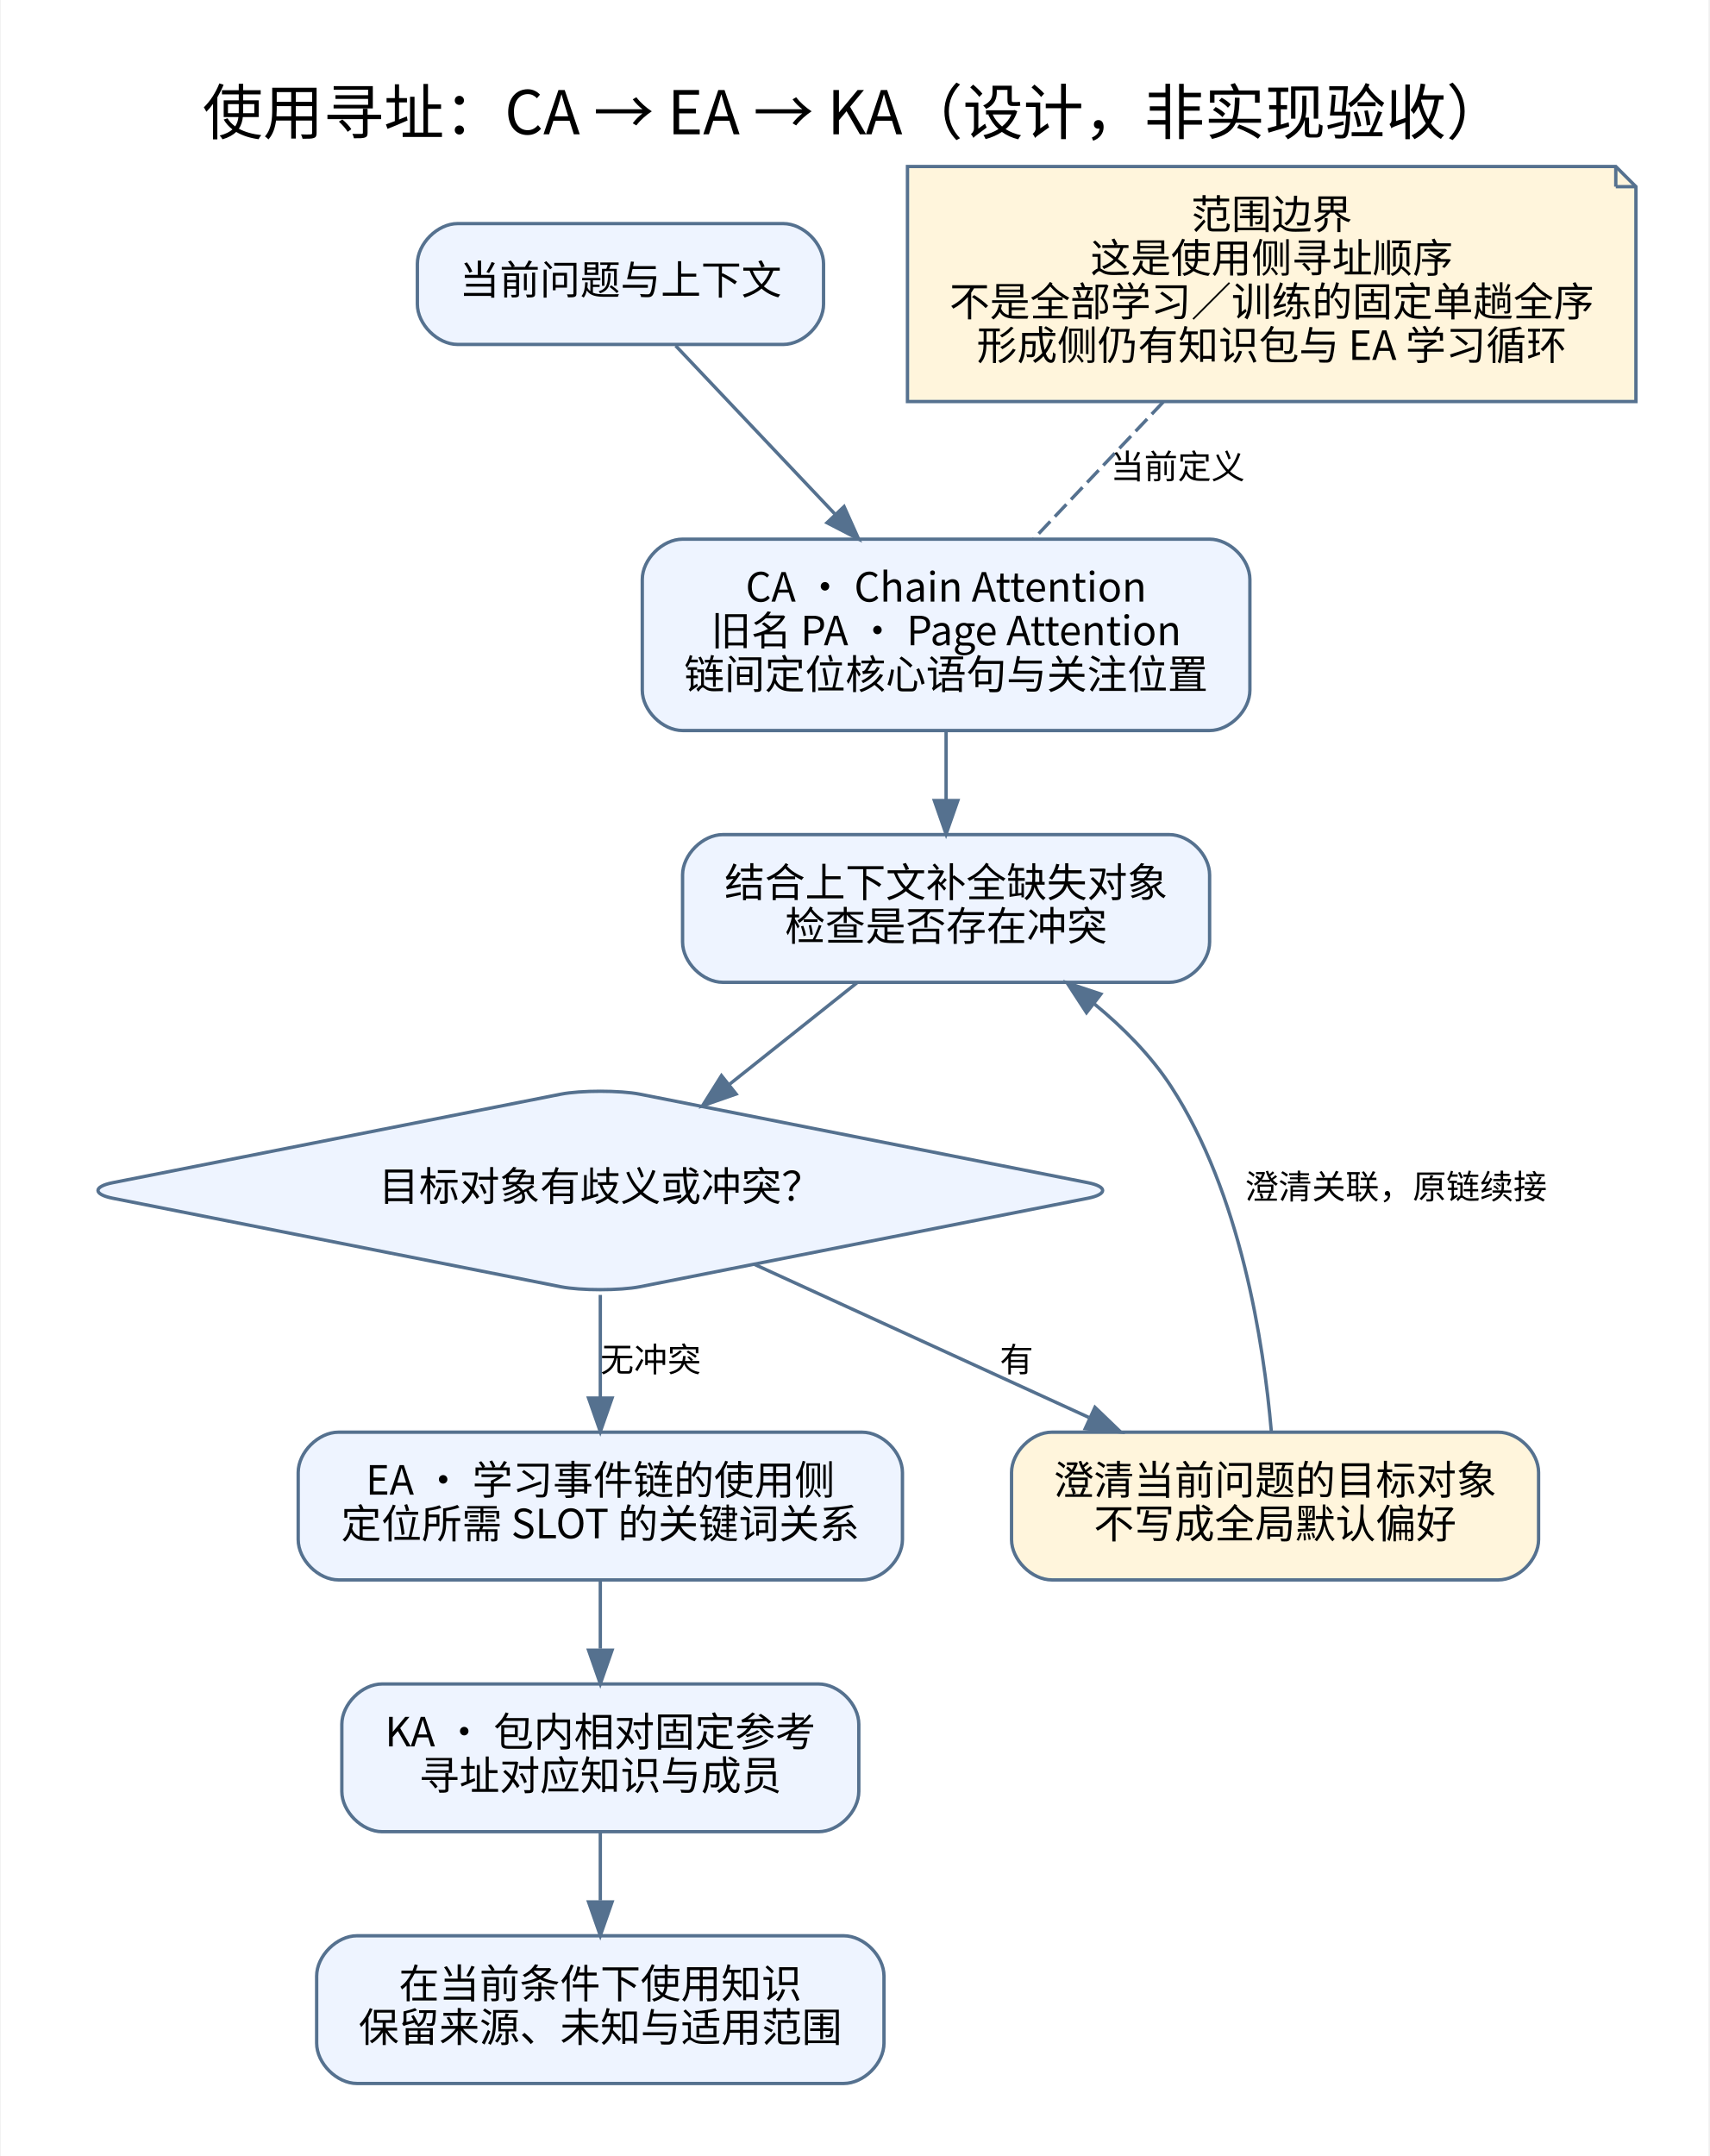
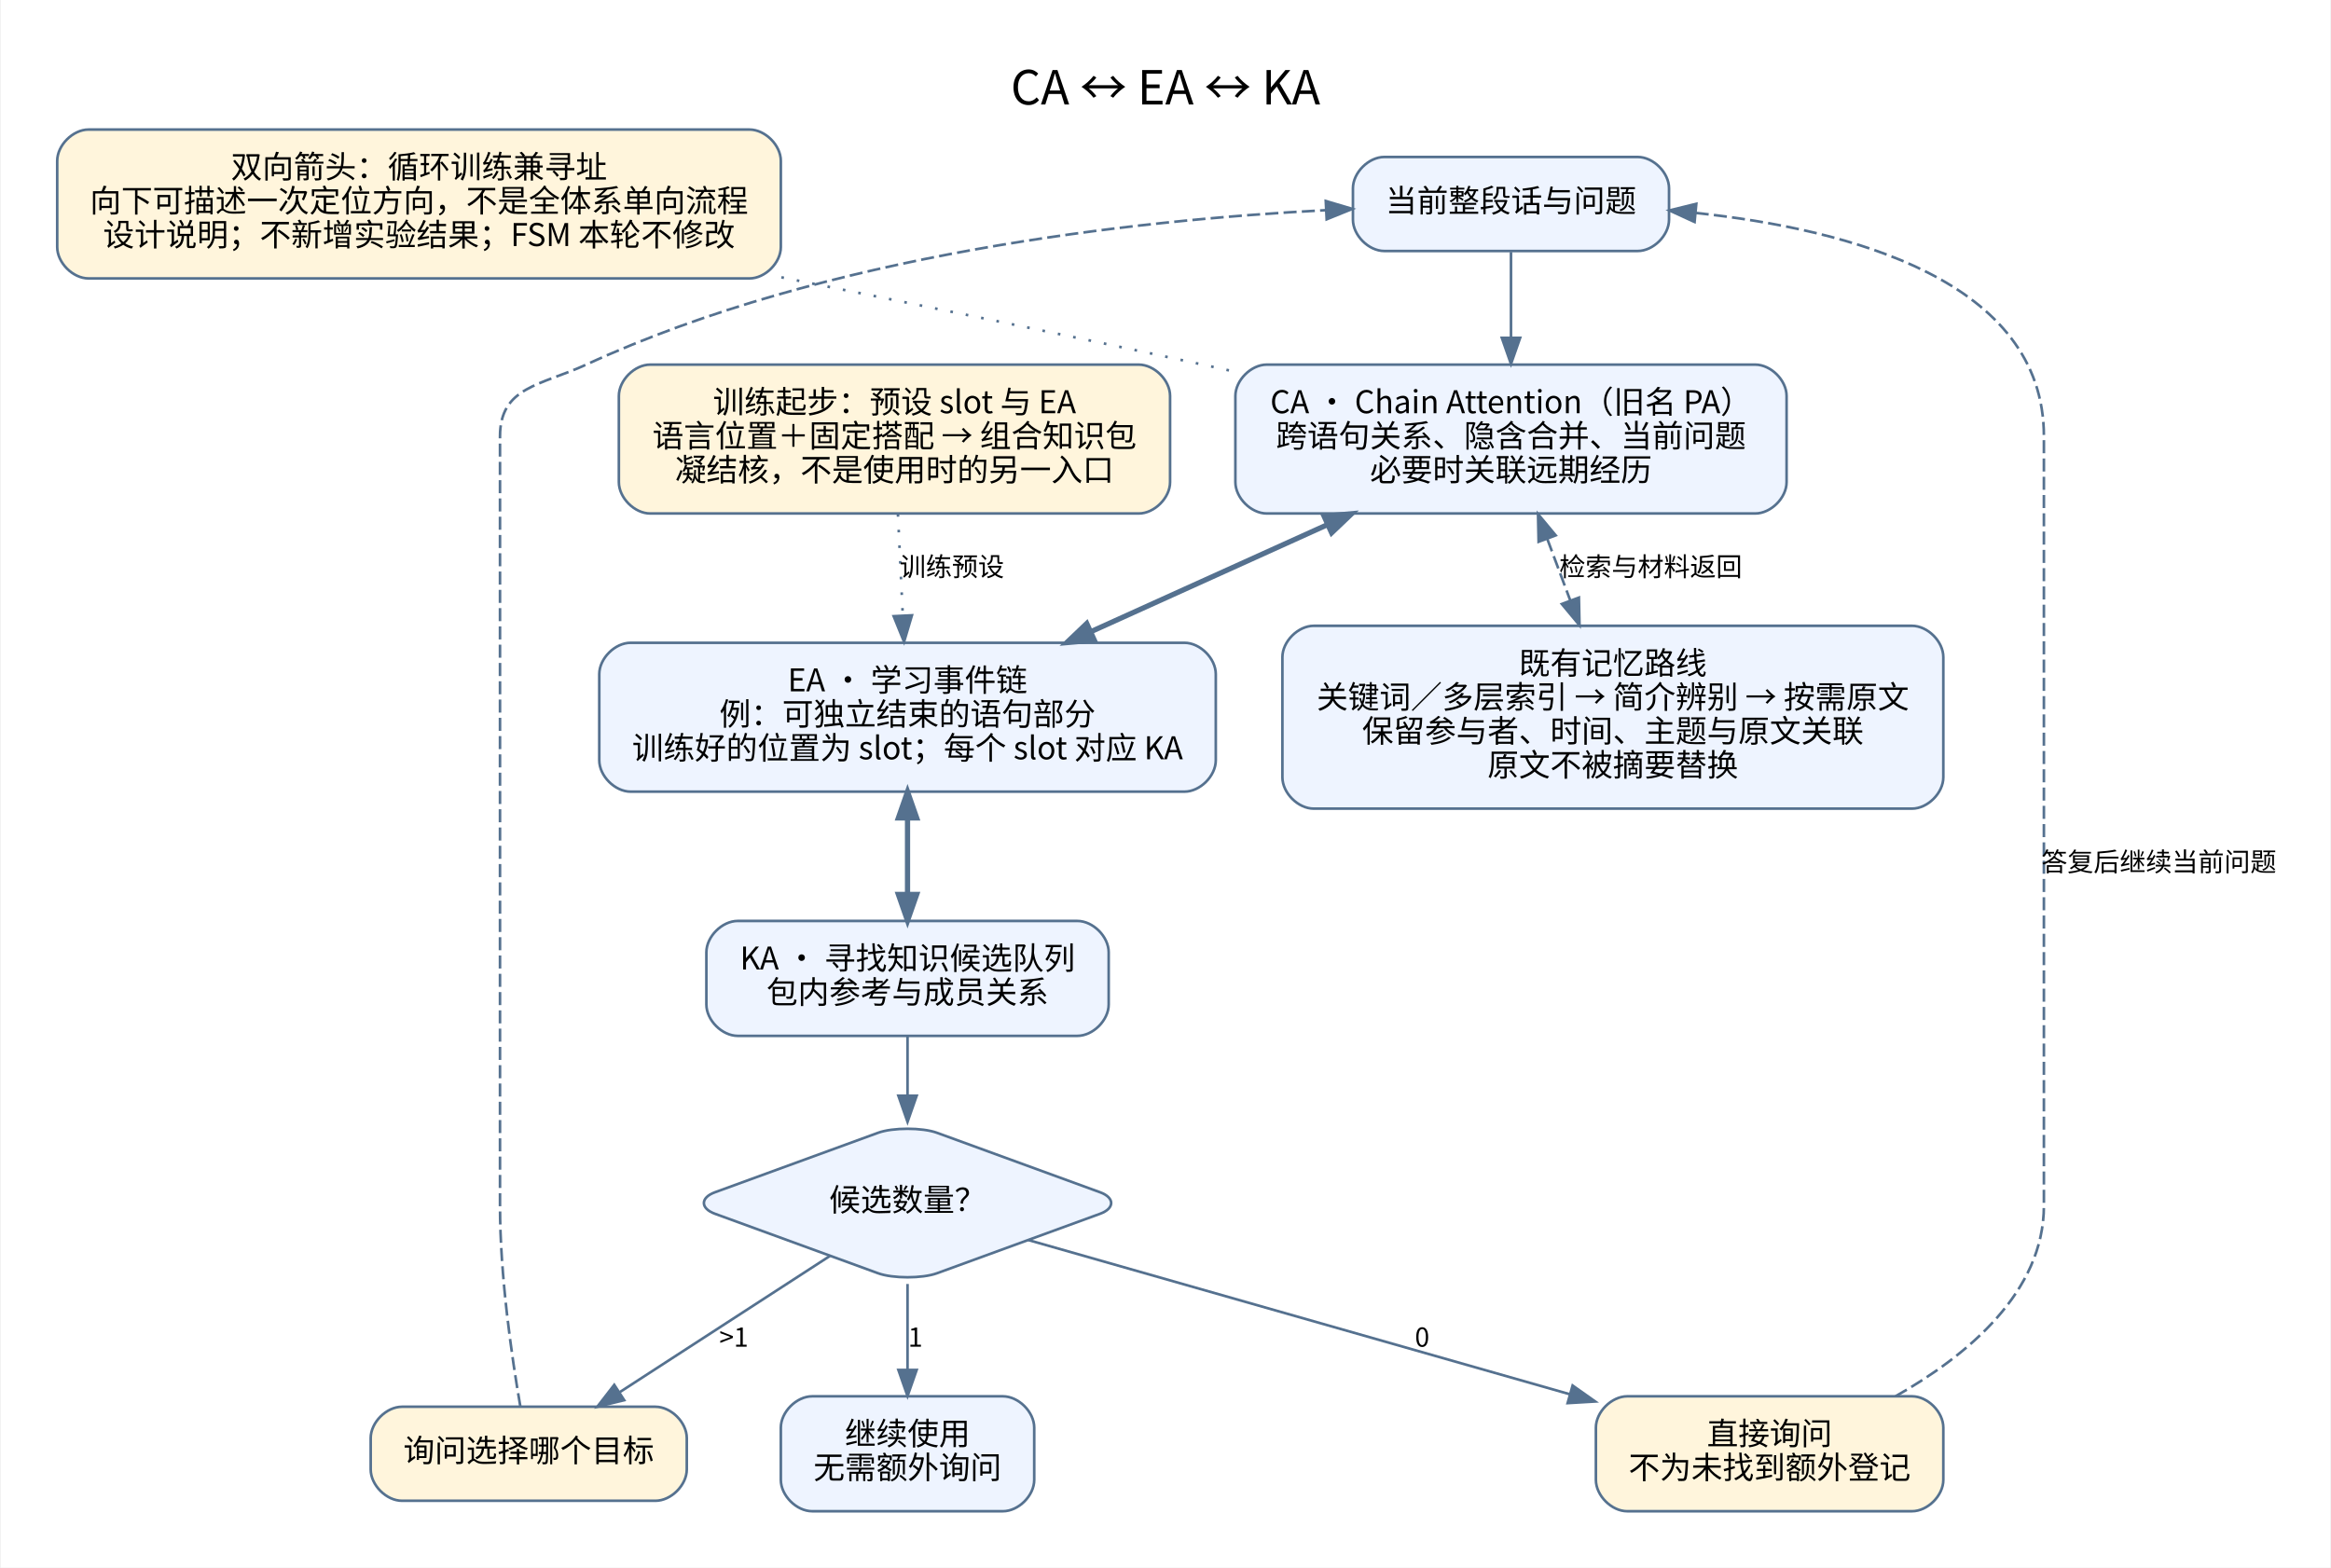
- <svg xmlns="http://www.w3.org/2000/svg" width="509pt" height="642pt" viewBox="0.00 0.00 508.70 642.20">
-   <g id="graph0" class="graph" transform="scale(1 1) rotate(0) translate(21.6 620.6)">
-     <polygon fill="#ffffff" stroke="transparent" points="-21.6,21.6 -21.6,-620.6 487.1,-620.6 487.1,21.6 -21.6,21.6" />
-     <text text-anchor="middle" x="232.75" y="-580.6" font-family="Noto Sans CJK SC" font-size="18.00">使用寻址：CA → EA → KA（设计，非实现验收）</text>
+ <svg xmlns="http://www.w3.org/2000/svg" width="892pt" height="600pt" viewBox="0.00 0.00 891.70 600.20">
+   <g id="graph0" class="graph" transform="scale(1 1) rotate(0) translate(21.6 578.6)">
+     <polygon fill="white" stroke="transparent" points="-21.6,21.6 -21.6,-578.6 870.1,-578.6 870.1,21.6 -21.6,21.6" />
+     <text text-anchor="middle" x="424.25" y="-538.6" font-family="Noto Sans CJK SC" font-size="18.00">CA ↔ EA ↔ KA</text>
    <g id="node1" class="node">
-       <path fill="#eef4ff" stroke="#55718f" d="M211.5,-554C211.5,-554 114.5,-554 114.5,-554 108.5,-554 102.5,-548 102.5,-542 102.5,-542 102.5,-530 102.5,-530 102.5,-524 108.5,-518 114.5,-518 114.5,-518 211.5,-518 211.5,-518 217.5,-518 223.5,-524 223.5,-530 223.5,-530 223.5,-542 223.5,-542 223.5,-548 217.5,-554 211.5,-554" />
-       <text text-anchor="middle" x="163" y="-532.9" font-family="Noto Sans CJK SC" font-size="12.00">当前问题与上下文</text>
+       <path fill="#eef4ff" stroke="#55718f" d="M605,-518.5C605,-518.5 508,-518.5 508,-518.5 502,-518.5 496,-512.5 496,-506.5 496,-506.5 496,-494.5 496,-494.5 496,-488.5 502,-482.5 508,-482.5 508,-482.5 605,-482.5 605,-482.5 611,-482.5 617,-488.5 617,-494.5 617,-494.5 617,-506.5 617,-506.5 617,-512.5 611,-518.5 605,-518.5" />
+       <text text-anchor="middle" x="556.5" y="-497.4" font-family="Noto Sans CJK SC" font-size="12.00">当前整段话与问题</text>
+     </g>
+     <g id="node3" class="node">
+       <path fill="#eef4ff" stroke="#55718f" d="M650,-439C650,-439 463,-439 463,-439 457,-439 451,-433 451,-427 451,-427 451,-394 451,-394 451,-388 457,-382 463,-382 463,-382 650,-382 650,-382 656,-382 662,-388 662,-394 662,-394 662,-427 662,-427 662,-433 656,-439 650,-439" />
+       <text text-anchor="middle" x="556.5" y="-420.4" font-family="Noto Sans CJK SC" font-size="12.00">CA · Chain Attention（旧名 PA）</text>
+       <text text-anchor="middle" x="556.5" y="-407.4" font-family="Noto Sans CJK SC" font-size="12.00">跨语句关系、隐含合并、当前问题</text>
+       <text text-anchor="middle" x="556.5" y="-394.4" font-family="Noto Sans CJK SC" font-size="12.00">必要时关联远期经历</text>
+     </g>
+     <g id="edge1" class="edge">
+       <path fill="none" stroke="#55718f" d="M556.5,-482.11C556.5,-472.76 556.5,-460.83 556.5,-449.45" />
+       <polygon fill="#55718f" stroke="#55718f" points="560,-449.24 556.5,-439.24 553,-449.24 560,-449.24" />
    </g>
    <g id="node2" class="node">
-       <path fill="#eef4ff" stroke="#55718f" d="M338.5,-460C338.5,-460 181.5,-460 181.5,-460 175.5,-460 169.5,-454 169.5,-448 169.5,-448 169.5,-415 169.5,-415 169.5,-409 175.5,-403 181.5,-403 181.5,-403 338.5,-403 338.5,-403 344.5,-403 350.5,-409 350.5,-415 350.5,-415 350.5,-448 350.5,-448 350.5,-454 344.5,-460 338.5,-460" />
-       <text text-anchor="middle" x="260" y="-441.4" font-family="Noto Sans CJK SC" font-size="12.00">CA · Chain Attention</text>
-       <text text-anchor="middle" x="260" y="-428.4" font-family="Noto Sans CJK SC" font-size="12.00">旧名 PA · Page Attention</text>
-       <text text-anchor="middle" x="260" y="-415.4" font-family="Noto Sans CJK SC" font-size="12.00">链间定位核心语句与关注位置</text>
+       <path fill="#fff5dc" stroke="#55718f" d="M414,-439C414,-439 227,-439 227,-439 221,-439 215,-433 215,-427 215,-427 215,-394 215,-394 215,-388 221,-382 227,-382 227,-382 414,-382 414,-382 420,-382 426,-388 426,-394 426,-394 426,-427 426,-427 426,-433 420,-439 414,-439" />
+       <text text-anchor="middle" x="320.5" y="-420.4" font-family="Noto Sans CJK SC" font-size="12.00">训练起步：预设 slot 与 EA</text>
+       <text text-anchor="middle" x="320.5" y="-407.4" font-family="Noto Sans CJK SC" font-size="12.00">语言位置＋固定搭配 → 组合知识包</text>
+       <text text-anchor="middle" x="320.5" y="-394.4" font-family="Noto Sans CJK SC" font-size="12.00">凝结核，不是使用时的另一入口</text>
    </g>
-     <g id="edge1" class="edge">
-       <path fill="none" stroke="#55718f" d="M179.45,-517.61C192.39,-503.94 210.83,-484.45 226.81,-467.57" />
-       <polygon fill="#55718f" stroke="#55718f" points="229.61,-469.7 233.95,-460.03 224.53,-464.89 229.61,-469.7" />
+     <g id="node4" class="node">
+       <path fill="#eef4ff" stroke="#55718f" d="M431.5,-332.5C431.5,-332.5 219.5,-332.5 219.5,-332.5 213.5,-332.5 207.5,-326.5 207.5,-320.5 207.5,-320.5 207.5,-287.5 207.5,-287.5 207.5,-281.5 213.5,-275.5 219.5,-275.5 219.5,-275.5 431.5,-275.5 431.5,-275.5 437.5,-275.5 443.5,-281.5 443.5,-287.5 443.5,-287.5 443.5,-320.5 443.5,-320.5 443.5,-326.5 437.5,-332.5 431.5,-332.5" />
+       <text text-anchor="middle" x="325.5" y="-313.9" font-family="Noto Sans CJK SC" font-size="12.00">EA · 学习事件链</text>
+       <text text-anchor="middle" x="325.5" y="-300.9" font-family="Noto Sans CJK SC" font-size="12.00">例：可独立结束的语句部分</text>
+       <text text-anchor="middle" x="325.5" y="-287.9" font-family="Noto Sans CJK SC" font-size="12.00">训练好的位置为 slot；每个 slot 对应 KA</text>
    </g>
-     <g id="node3" class="node">
-       <path fill="#eef4ff" stroke="#55718f" d="M326.5,-372C326.5,-372 193.5,-372 193.5,-372 187.5,-372 181.5,-366 181.5,-360 181.5,-360 181.5,-340 181.5,-340 181.5,-334 187.5,-328 193.5,-328 193.5,-328 326.5,-328 326.5,-328 332.5,-328 338.5,-334 338.5,-340 338.5,-340 338.5,-360 338.5,-360 338.5,-366 332.5,-372 326.5,-372" />
-       <text text-anchor="middle" x="260" y="-353.4" font-family="Noto Sans CJK SC" font-size="12.00">结合上下文补全缺失对象</text>
-       <text text-anchor="middle" x="260" y="-340.4" font-family="Noto Sans CJK SC" font-size="12.00">检查是否存在冲突</text>
+     <g id="edge4" class="edge">
+       <path fill="none" stroke="#55718f" stroke-dasharray="1,5" d="M321.83,-381.77C322.39,-369.96 323.06,-355.99 323.67,-343.22" />
+       <polygon fill="#55718f" stroke="#55718f" points="327.19,-343.02 324.17,-332.86 320.19,-342.68 327.19,-343.02" />
+       <text text-anchor="middle" x="342.5" y="-358" font-family="Noto Sans CJK SC" font-size="10.00">训练预设</text>
    </g>
    <g id="edge2" class="edge">
-       <path fill="none" stroke="#55718f" d="M260,-402.69C260,-396.11 260,-389.05 260,-382.32" />
-       <polygon fill="#55718f" stroke="#55718f" points="263.5,-382.15 260,-372.15 256.5,-382.15 263.5,-382.15" />
+       <path fill="none" stroke="#55718f" stroke-width="2" d="M486.24,-377.72C457.5,-364.71 424.32,-349.7 395.59,-336.71" />
+       <polygon fill="#55718f" stroke="#55718f" stroke-width="2" points="484.95,-380.97 495.51,-381.91 487.84,-374.6 484.95,-380.97" />
+       <polygon fill="#55718f" stroke="#55718f" stroke-width="2" points="396.99,-333.5 386.44,-332.57 394.1,-339.88 396.99,-333.5" />
    </g>
-     <g id="node4" class="node">
-       <path fill="#eef4ff" stroke="#55718f" d="M145.23,-294.68C145.23,-294.68 11.77,-268.32 11.77,-268.32 5.89,-267.16 5.89,-264.84 11.77,-263.68 11.77,-263.68 145.23,-237.32 145.23,-237.32 151.11,-236.16 162.89,-236.16 168.77,-237.32 168.77,-237.32 302.23,-263.68 302.23,-263.68 308.11,-264.84 308.11,-267.16 302.23,-268.32 302.23,-268.32 168.77,-294.68 168.77,-294.68 162.89,-295.84 151.11,-295.84 145.23,-294.68" />
-       <text text-anchor="middle" x="157" y="-262.9" font-family="Noto Sans CJK SC" font-size="12.00">目标对象有歧义或冲突？</text>
+     <g id="node6" class="node">
+       <path fill="#eef4ff" stroke="#55718f" d="M710,-339C710,-339 481,-339 481,-339 475,-339 469,-333 469,-327 469,-327 469,-281 469,-281 469,-275 475,-269 481,-269 481,-269 710,-269 710,-269 716,-269 722,-275 722,-281 722,-281 722,-327 722,-327 722,-333 716,-339 710,-339" />
+       <text text-anchor="middle" x="595.5" y="-320.4" font-family="Noto Sans CJK SC" font-size="12.00">既有记忆路线</text>
+       <text text-anchor="middle" x="595.5" y="-307.4" font-family="Noto Sans CJK SC" font-size="12.00">关键词／多层索引 → 简介辨别 → 按需原文</text>
+       <text text-anchor="middle" x="595.5" y="-294.4" font-family="Noto Sans CJK SC" font-size="12.00">保留参与者、时间、主题与原文关联</text>
+       <text text-anchor="middle" x="595.5" y="-281.4" font-family="Noto Sans CJK SC" font-size="12.00">原文不被摘要替换</text>
+     </g>
+     <g id="edge5" class="edge">
+       <path fill="none" stroke="#55718f" stroke-dasharray="5,2" d="M570.42,-372.21C573.27,-364.56 576.3,-356.45 579.23,-348.6" />
+       <polygon fill="#55718f" stroke="#55718f" points="567.07,-371.18 566.85,-381.77 573.62,-373.63 567.07,-371.18" />
+       <polygon fill="#55718f" stroke="#55718f" points="582.51,-349.81 582.73,-339.21 575.96,-347.36 582.51,-349.81" />
+       <text text-anchor="middle" x="610" y="-358" font-family="Noto Sans CJK SC" font-size="10.00">检索与材料返回</text>
+     </g>
+     <g id="node5" class="node">
+       <path fill="#eef4ff" stroke="#55718f" d="M390.5,-226C390.5,-226 260.5,-226 260.5,-226 254.5,-226 248.5,-220 248.5,-214 248.5,-214 248.5,-194 248.5,-194 248.5,-188 254.5,-182 260.5,-182 260.5,-182 390.5,-182 390.5,-182 396.5,-182 402.5,-188 402.5,-194 402.5,-194 402.5,-214 402.5,-214 402.5,-220 396.5,-226 390.5,-226" />
+       <text text-anchor="middle" x="325.5" y="-207.4" font-family="Noto Sans CJK SC" font-size="12.00">KA · 寻找知识候选队列</text>
+       <text text-anchor="middle" x="325.5" y="-194.4" font-family="Noto Sans CJK SC" font-size="12.00">包内参考与成员关系</text>
    </g>
    <g id="edge3" class="edge">
-       <path fill="none" stroke="#55718f" d="M233.47,-327.88C221.94,-318.7 208.19,-307.75 195.55,-297.69" />
-       <polygon fill="#55718f" stroke="#55718f" points="197.45,-294.73 187.45,-291.24 193.09,-300.21 197.45,-294.73" />
+       <path fill="none" stroke="#55718f" stroke-width="2" d="M325.5,-265.15C325.5,-255.63 325.5,-245.53 325.5,-236.37" />
+       <polygon fill="#55718f" stroke="#55718f" stroke-width="2" points="322,-265.44 325.5,-275.44 329,-265.44 322,-265.44" />
+       <polygon fill="#55718f" stroke="#55718f" stroke-width="2" points="329,-236.14 325.5,-226.14 322,-236.14 329,-236.14" />
    </g>
-     <g id="node5" class="node">
-       <path fill="#fff5dc" stroke="#55718f" d="M424.5,-194C424.5,-194 291.5,-194 291.5,-194 285.5,-194 279.5,-188 279.5,-182 279.5,-182 279.5,-162 279.5,-162 279.5,-156 285.5,-150 291.5,-150 291.5,-150 424.5,-150 424.5,-150 430.5,-150 436.5,-156 436.5,-162 436.5,-162 436.5,-182 436.5,-182 436.5,-188 430.5,-194 424.5,-194" />
-       <text text-anchor="middle" x="358" y="-175.4" font-family="Noto Sans CJK SC" font-size="12.00">澄清当前问题的目标对象</text>
-       <text text-anchor="middle" x="358" y="-162.4" font-family="Noto Sans CJK SC" font-size="12.00">不写成全局默认偏好</text>
-     </g>
-     <g id="edge4" class="edge">
-       <path fill="none" stroke="#55718f" d="M202.86,-244.01C232.47,-230.46 271.18,-212.74 302.52,-198.4" />
-       <polygon fill="#55718f" stroke="#55718f" points="304.35,-201.4 311.99,-194.06 301.44,-195.04 304.35,-201.4" />
-       <text text-anchor="middle" x="281" y="-212" font-family="Noto Sans CJK SC" font-size="10.00">有</text>
-     </g>
-     <g id="node6" class="node">
-       <path fill="#eef4ff" stroke="#55718f" d="M235,-194C235,-194 79,-194 79,-194 73,-194 67,-188 67,-182 67,-182 67,-162 67,-162 67,-156 73,-150 79,-150 79,-150 235,-150 235,-150 241,-150 247,-156 247,-162 247,-162 247,-182 247,-182 247,-188 241,-194 235,-194" />
-       <text text-anchor="middle" x="157" y="-175.4" font-family="Noto Sans CJK SC" font-size="12.00">EA · 学习事件链的使用侧</text>
-       <text text-anchor="middle" x="157" y="-162.4" font-family="Noto Sans CJK SC" font-size="12.00">定位所需 SLOT 的关键词关系</text>
+     <g id="node7" class="node">
+       <path fill="#eef4ff" stroke="#55718f" d="M314.23,-144.89C314.23,-144.89 251.77,-122.11 251.77,-122.11 246.14,-120.06 246.14,-115.94 251.77,-113.89 251.77,-113.89 314.23,-91.11 314.23,-91.11 319.86,-89.06 331.14,-89.06 336.77,-91.11 336.77,-91.11 399.23,-113.89 399.23,-113.89 404.86,-115.94 404.86,-120.06 399.23,-122.11 399.23,-122.11 336.77,-144.89 336.77,-144.89 331.14,-146.94 319.86,-146.94 314.23,-144.89" />
+       <text text-anchor="middle" x="325.5" y="-114.9" font-family="Noto Sans CJK SC" font-size="12.00">候选数量？</text>
    </g>
    <g id="edge6" class="edge">
-       <path fill="none" stroke="#55718f" d="M157,-234.88C157,-225.1 157,-214.24 157,-204.37" />
-       <polygon fill="#55718f" stroke="#55718f" points="160.5,-204.16 157,-194.16 153.5,-204.16 160.5,-204.16" />
-       <text text-anchor="middle" x="172" y="-212" font-family="Noto Sans CJK SC" font-size="10.00">无冲突</text>
+       <path fill="none" stroke="#55718f" d="M325.5,-181.8C325.5,-174.91 325.5,-167.02 325.5,-159.2" />
+       <polygon fill="#55718f" stroke="#55718f" points="329,-159.07 325.5,-149.07 322,-159.07 329,-159.07" />
    </g>
-     <g id="edge5" class="edge">
-       <path fill="none" stroke="#55718f" d="M356.87,-194.42C354.6,-220.57 347.73,-265.22 327,-297 320.97,-306.25 312.71,-314.55 304.06,-321.66" />
-       <polygon fill="#55718f" stroke="#55718f" points="301.83,-318.96 296.05,-327.84 306.11,-324.5 301.83,-318.96" />
-       <text text-anchor="middle" x="394" y="-263.5" font-family="Noto Sans CJK SC" font-size="10.00">澄清关联，原链续接</text>
-     </g>
-     <g id="node7" class="node">
-       <path fill="#eef4ff" stroke="#55718f" d="M222,-119C222,-119 92,-119 92,-119 86,-119 80,-113 80,-107 80,-107 80,-87 80,-87 80,-81 86,-75 92,-75 92,-75 222,-75 222,-75 228,-75 234,-81 234,-87 234,-87 234,-107 234,-107 234,-113 228,-119 222,-119" />
-       <text text-anchor="middle" x="157" y="-100.4" font-family="Noto Sans CJK SC" font-size="12.00">KA · 包内相对固定参考</text>
-       <text text-anchor="middle" x="157" y="-87.4" font-family="Noto Sans CJK SC" font-size="12.00">寻址对应知识与成员</text>
+     <g id="node8" class="node">
+       <path fill="#fff5dc" stroke="#55718f" d="M710,-44C710,-44 601,-44 601,-44 595,-44 589,-38 589,-32 589,-32 589,-12 589,-12 589,-6 595,0 601,0 601,0 710,0 710,0 716,0 722,-6 722,-12 722,-12 722,-32 722,-32 722,-38 716,-44 710,-44" />
+       <text text-anchor="middle" x="655.5" y="-25.4" font-family="Noto Sans CJK SC" font-size="12.00">直接询问</text>
+       <text text-anchor="middle" x="655.5" y="-12.4" font-family="Noto Sans CJK SC" font-size="12.00">不为未找到额外登记</text>
    </g>
    <g id="edge7" class="edge">
-       <path fill="none" stroke="#55718f" d="M157,-149.89C157,-143.53 157,-136.41 157,-129.53" />
-       <polygon fill="#55718f" stroke="#55718f" points="160.5,-129.07 157,-119.07 153.5,-129.07 160.5,-129.07" />
+       <path fill="none" stroke="#55718f" d="M371.73,-103.83C425.47,-88.52 514.96,-63.03 579.09,-44.77" />
+       <polygon fill="#55718f" stroke="#55718f" points="580.09,-48.12 588.75,-42.01 578.18,-41.39 580.09,-48.12" />
+       <text text-anchor="middle" x="522.5" y="-63" font-family="Noto Sans CJK SC" font-size="10.00">0</text>
    </g>
-     <g id="node8" class="node">
-       <path fill="#eef4ff" stroke="#55718f" d="M229.5,-44C229.5,-44 84.5,-44 84.5,-44 78.5,-44 72.5,-38 72.5,-32 72.5,-32 72.5,-12 72.5,-12 72.5,-6 78.5,0 84.5,0 84.5,0 229.5,0 229.5,0 235.5,0 241.5,-6 241.5,-12 241.5,-12 241.5,-32 241.5,-32 241.5,-38 235.5,-44 229.5,-44" />
-       <text text-anchor="middle" x="157" y="-25.4" font-family="Noto Sans CJK SC" font-size="12.00">在当前条件下使用知识</text>
-       <text text-anchor="middle" x="157" y="-12.4" font-family="Noto Sans CJK SC" font-size="12.00">保留来源、未知与适用范围</text>
+     <g id="node9" class="node">
+       <path fill="#fff5dc" stroke="#55718f" d="M229,-40C229,-40 132,-40 132,-40 126,-40 120,-34 120,-28 120,-28 120,-16 120,-16 120,-10 126,-4 132,-4 132,-4 229,-4 229,-4 235,-4 241,-10 241,-16 241,-16 241,-28 241,-28 241,-34 235,-40 229,-40" />
+       <text text-anchor="middle" x="180.5" y="-18.9" font-family="Noto Sans CJK SC" font-size="12.00">询问选择哪个目标</text>
+     </g>
+     <g id="edge9" class="edge">
+       <path fill="none" stroke="#55718f" d="M295.81,-97.75C272.49,-82.63 239.97,-61.55 215.4,-45.63" />
+       <polygon fill="#55718f" stroke="#55718f" points="217.04,-42.52 206.75,-40.01 213.23,-48.39 217.04,-42.52" />
+       <text text-anchor="middle" x="259" y="-63" font-family="Noto Sans CJK SC" font-size="10.00">&gt;1</text>
+     </g>
+     <g id="node10" class="node">
+       <path fill="#eef4ff" stroke="#55718f" d="M362,-44C362,-44 289,-44 289,-44 283,-44 277,-38 277,-32 277,-32 277,-12 277,-12 277,-6 283,0 289,0 289,0 362,0 362,0 368,0 374,-6 374,-12 374,-12 374,-32 374,-32 374,-38 368,-44 362,-44" />
+       <text text-anchor="middle" x="325.5" y="-25.4" font-family="Noto Sans CJK SC" font-size="12.00">继续使用</text>
+       <text text-anchor="middle" x="325.5" y="-12.4" font-family="Noto Sans CJK SC" font-size="12.00">无需额外询问</text>
    </g>
    <g id="edge8" class="edge">
-       <path fill="none" stroke="#55718f" d="M157,-74.89C157,-68.53 157,-61.41 157,-54.53" />
-       <polygon fill="#55718f" stroke="#55718f" points="160.5,-54.07 157,-44.07 153.5,-54.07 160.5,-54.07" />
+       <path fill="none" stroke="#55718f" d="M325.5,-87C325.5,-76.52 325.5,-64.74 325.5,-54.17" />
+       <polygon fill="#55718f" stroke="#55718f" points="329,-54.1 325.5,-44.1 322,-54.1 329,-54.1" />
+       <text text-anchor="middle" x="328.5" y="-63" font-family="Noto Sans CJK SC" font-size="10.00">1</text>
    </g>
-     <g id="node9" class="node">
-       <polygon fill="#fff5dc" stroke="#55718f" points="459.5,-571 248.5,-571 248.5,-501 465.5,-501 465.5,-565 459.5,-571" />
-       <polyline fill="none" stroke="#55718f" points="459.5,-571 459.5,-565 " />
-       <polyline fill="none" stroke="#55718f" points="465.5,-565 459.5,-565 " />
-       <text text-anchor="middle" x="357" y="-552.4" font-family="Noto Sans CJK SC" font-size="12.00">范围边界</text>
-       <text text-anchor="middle" x="357" y="-539.4" font-family="Noto Sans CJK SC" font-size="12.00">这是使用侧寻址顺序</text>
-       <text text-anchor="middle" x="357" y="-526.4" font-family="Noto Sans CJK SC" font-size="12.00">不是全部学习／训练的固定单趟全序</text>
-       <text text-anchor="middle" x="357" y="-513.4" font-family="Noto Sans CJK SC" font-size="12.00">形成侧仍有知识包与 EA 学习循环</text>
+     <g id="edge10" class="edge">
+       <path fill="none" stroke="#55718f" stroke-dasharray="5,2" d="M703.7,-44.01C731.3,-59.64 760.5,-83.97 760.5,-117 760.5,-411.5 760.5,-411.5 760.5,-411.5 760.5,-471.12 686.14,-490.82 627.21,-497.08" />
+       <polygon fill="#55718f" stroke="#55718f" points="626.78,-493.61 617.15,-498.04 627.44,-500.57 626.78,-493.61" />
+       <text text-anchor="middle" x="804.5" y="-245" font-family="Noto Sans CJK SC" font-size="10.00">答复后继续当前问题</text>
    </g>
-     <g id="edge9" class="edge">
-       <path fill="none" stroke="#55718f" stroke-dasharray="5,2" d="M324.7,-500.87C312.13,-487.59 297.93,-472.58 286.04,-460.01" />
-       <text text-anchor="middle" x="329" y="-478" font-family="Noto Sans CJK SC" font-size="10.00">当前定义</text>
+     <g id="edge11" class="edge">
+       <path fill="none" stroke="#55718f" stroke-dasharray="5,2" d="M177.26,-40.25C174.01,-59.05 169.5,-90.05 169.5,-117 169.5,-411.5 169.5,-411.5 169.5,-411.5 169.5,-430.59 185.16,-431.01 202.5,-439 294.3,-481.32 411.8,-494.3 485.64,-498.13" />
+       <polygon fill="#55718f" stroke="#55718f" points="485.6,-501.64 495.76,-498.62 485.94,-494.64 485.6,-501.64" />
+     </g>
+     <g id="node11" class="node">
+       <path fill="#fff5dc" stroke="#55718f" d="M265,-529C265,-529 12,-529 12,-529 6,-529 0,-523 0,-517 0,-517 0,-484 0,-484 0,-478 6,-472 12,-472 12,-472 265,-472 265,-472 271,-472 277,-478 277,-484 277,-484 277,-517 277,-517 277,-523 271,-529 265,-529" />
+       <text text-anchor="middle" x="138.5" y="-510.4" font-family="Noto Sans CJK SC" font-size="12.00">双向箭头：循环训练兼寻址</text>
+       <text text-anchor="middle" x="138.5" y="-497.4" font-family="Noto Sans CJK SC" font-size="12.00">向下可描述一次定位方向，不是全体系单向流程</text>
+       <text text-anchor="middle" x="138.5" y="-484.4" font-family="Noto Sans CJK SC" font-size="12.00">设计说明；不新增实验结果；FSM 本轮不修改</text>
+     </g>
+     <g id="edge12" class="edge">
+       <path fill="none" stroke="#55718f" stroke-dasharray="1,5" d="M277.21,-472.43C328.02,-462.27 385.93,-450.42 438.5,-439 442.51,-438.13 446.59,-437.23 450.71,-436.32" />
    </g>
  </g>
</svg>
